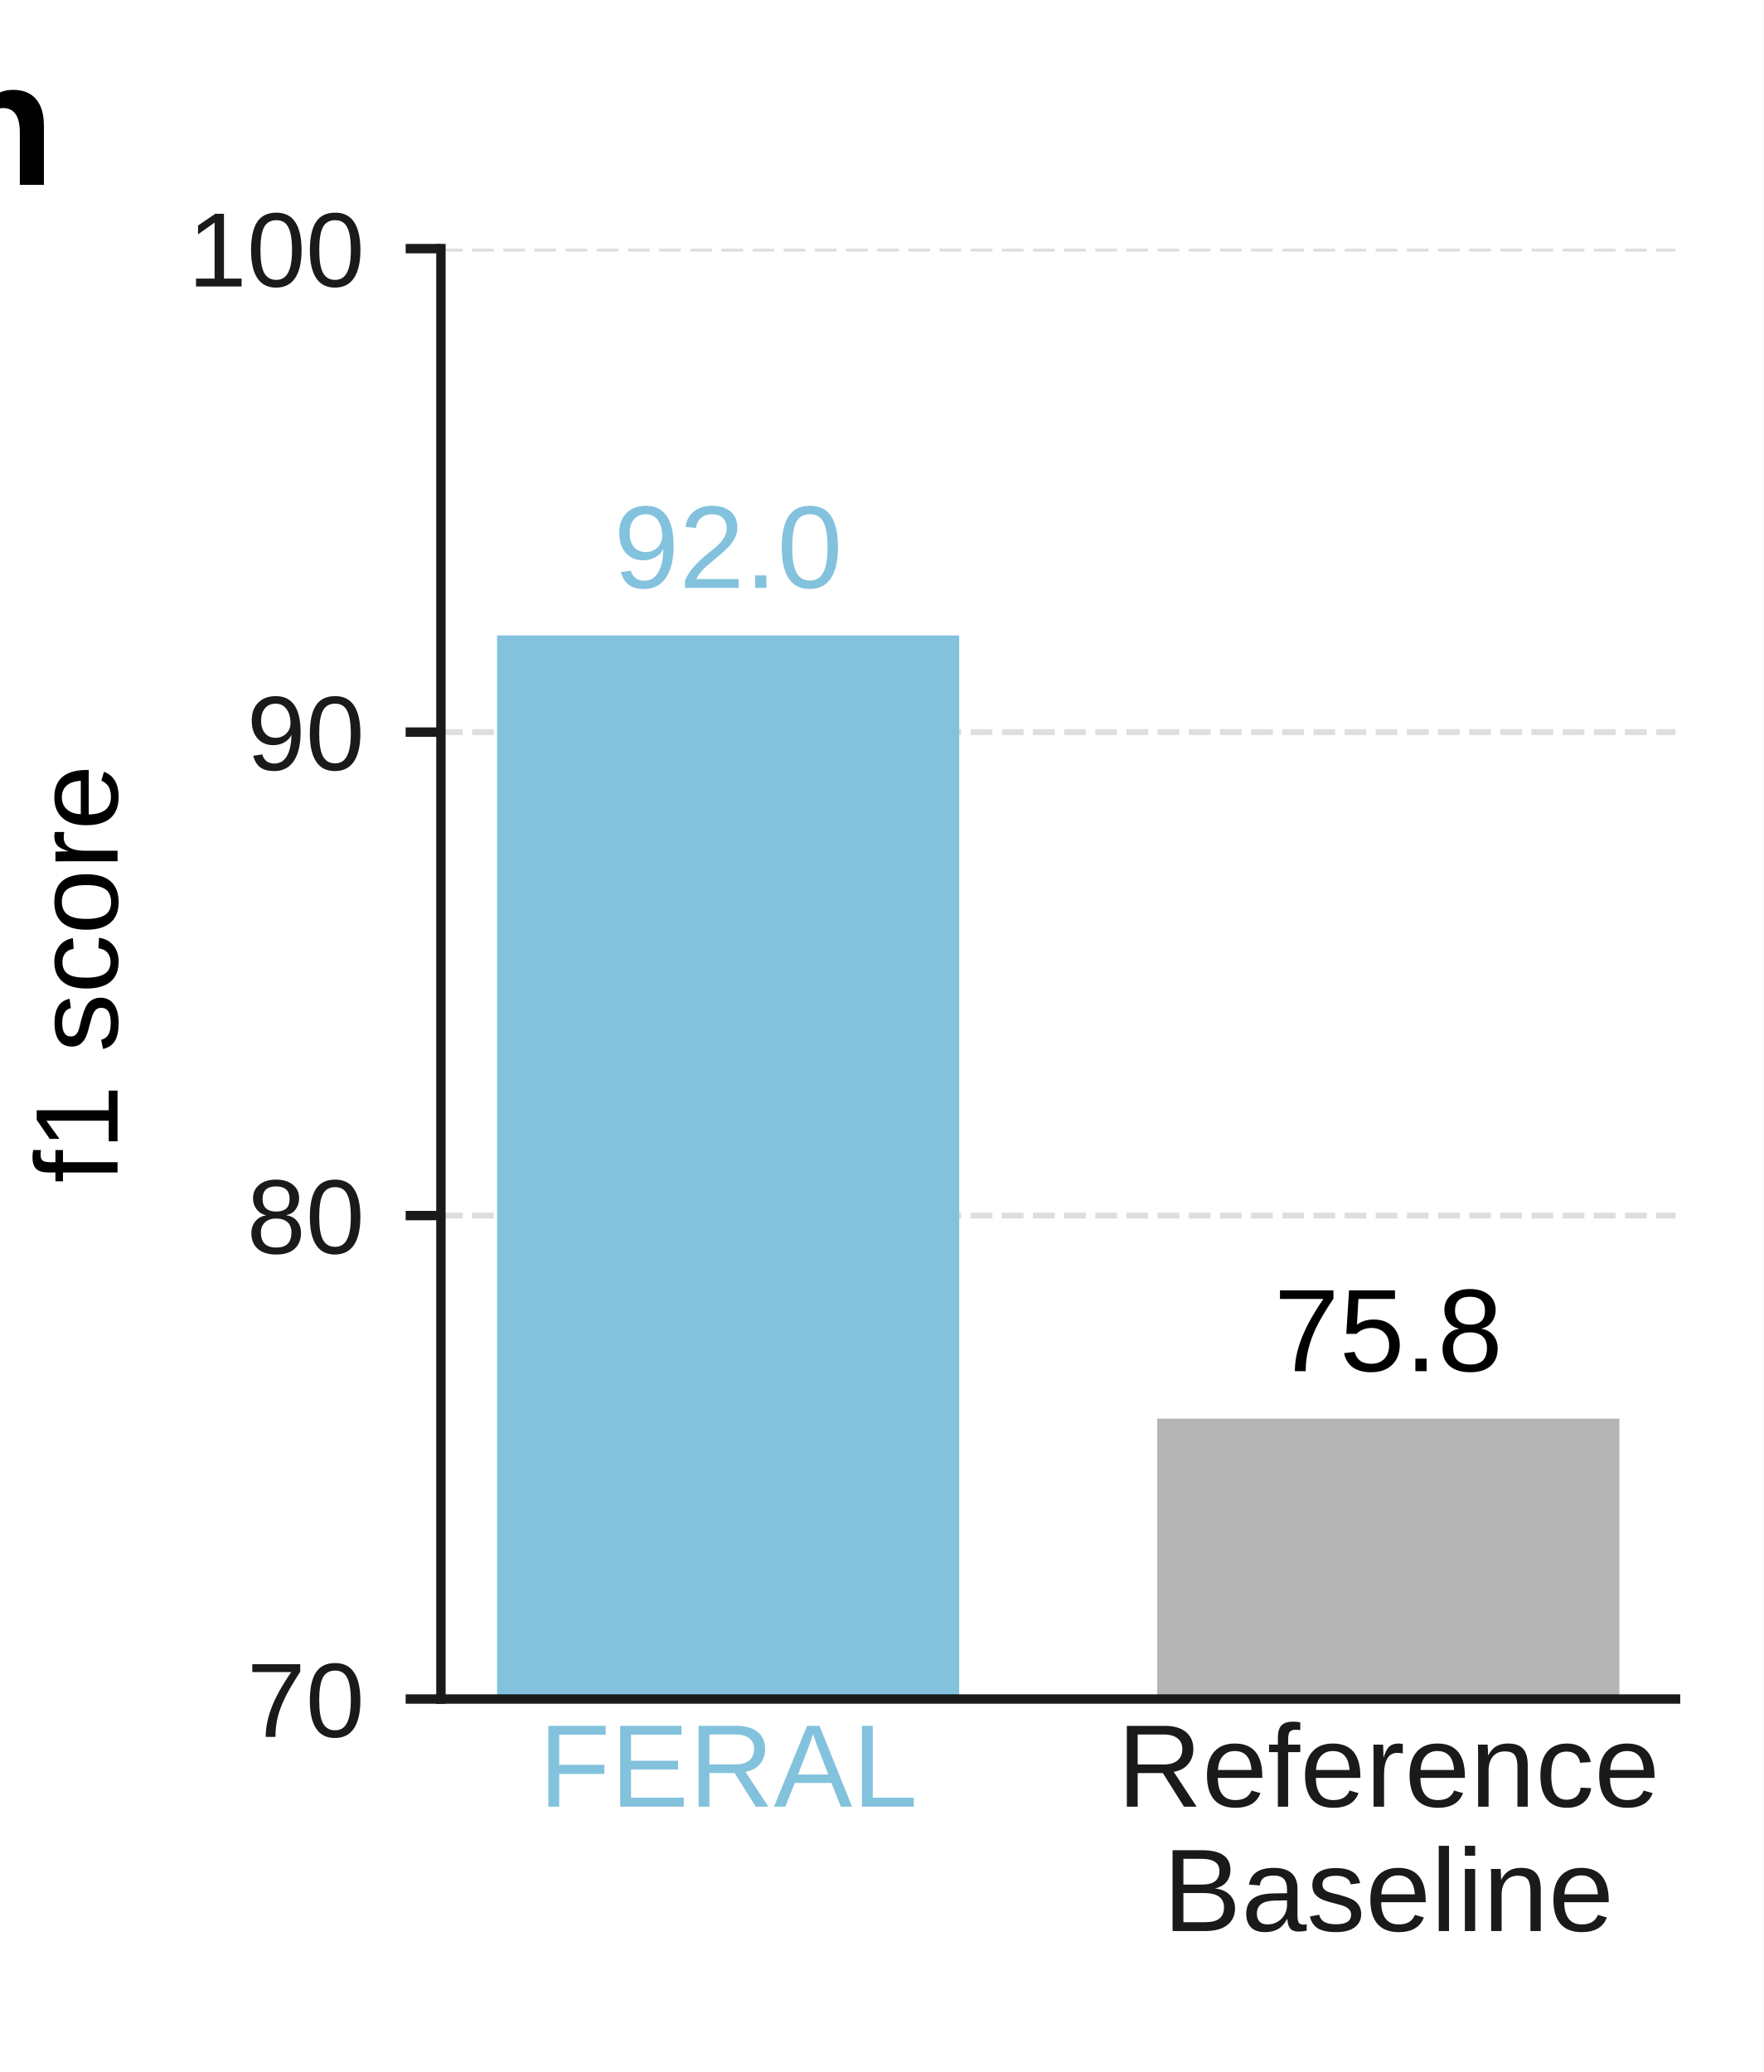
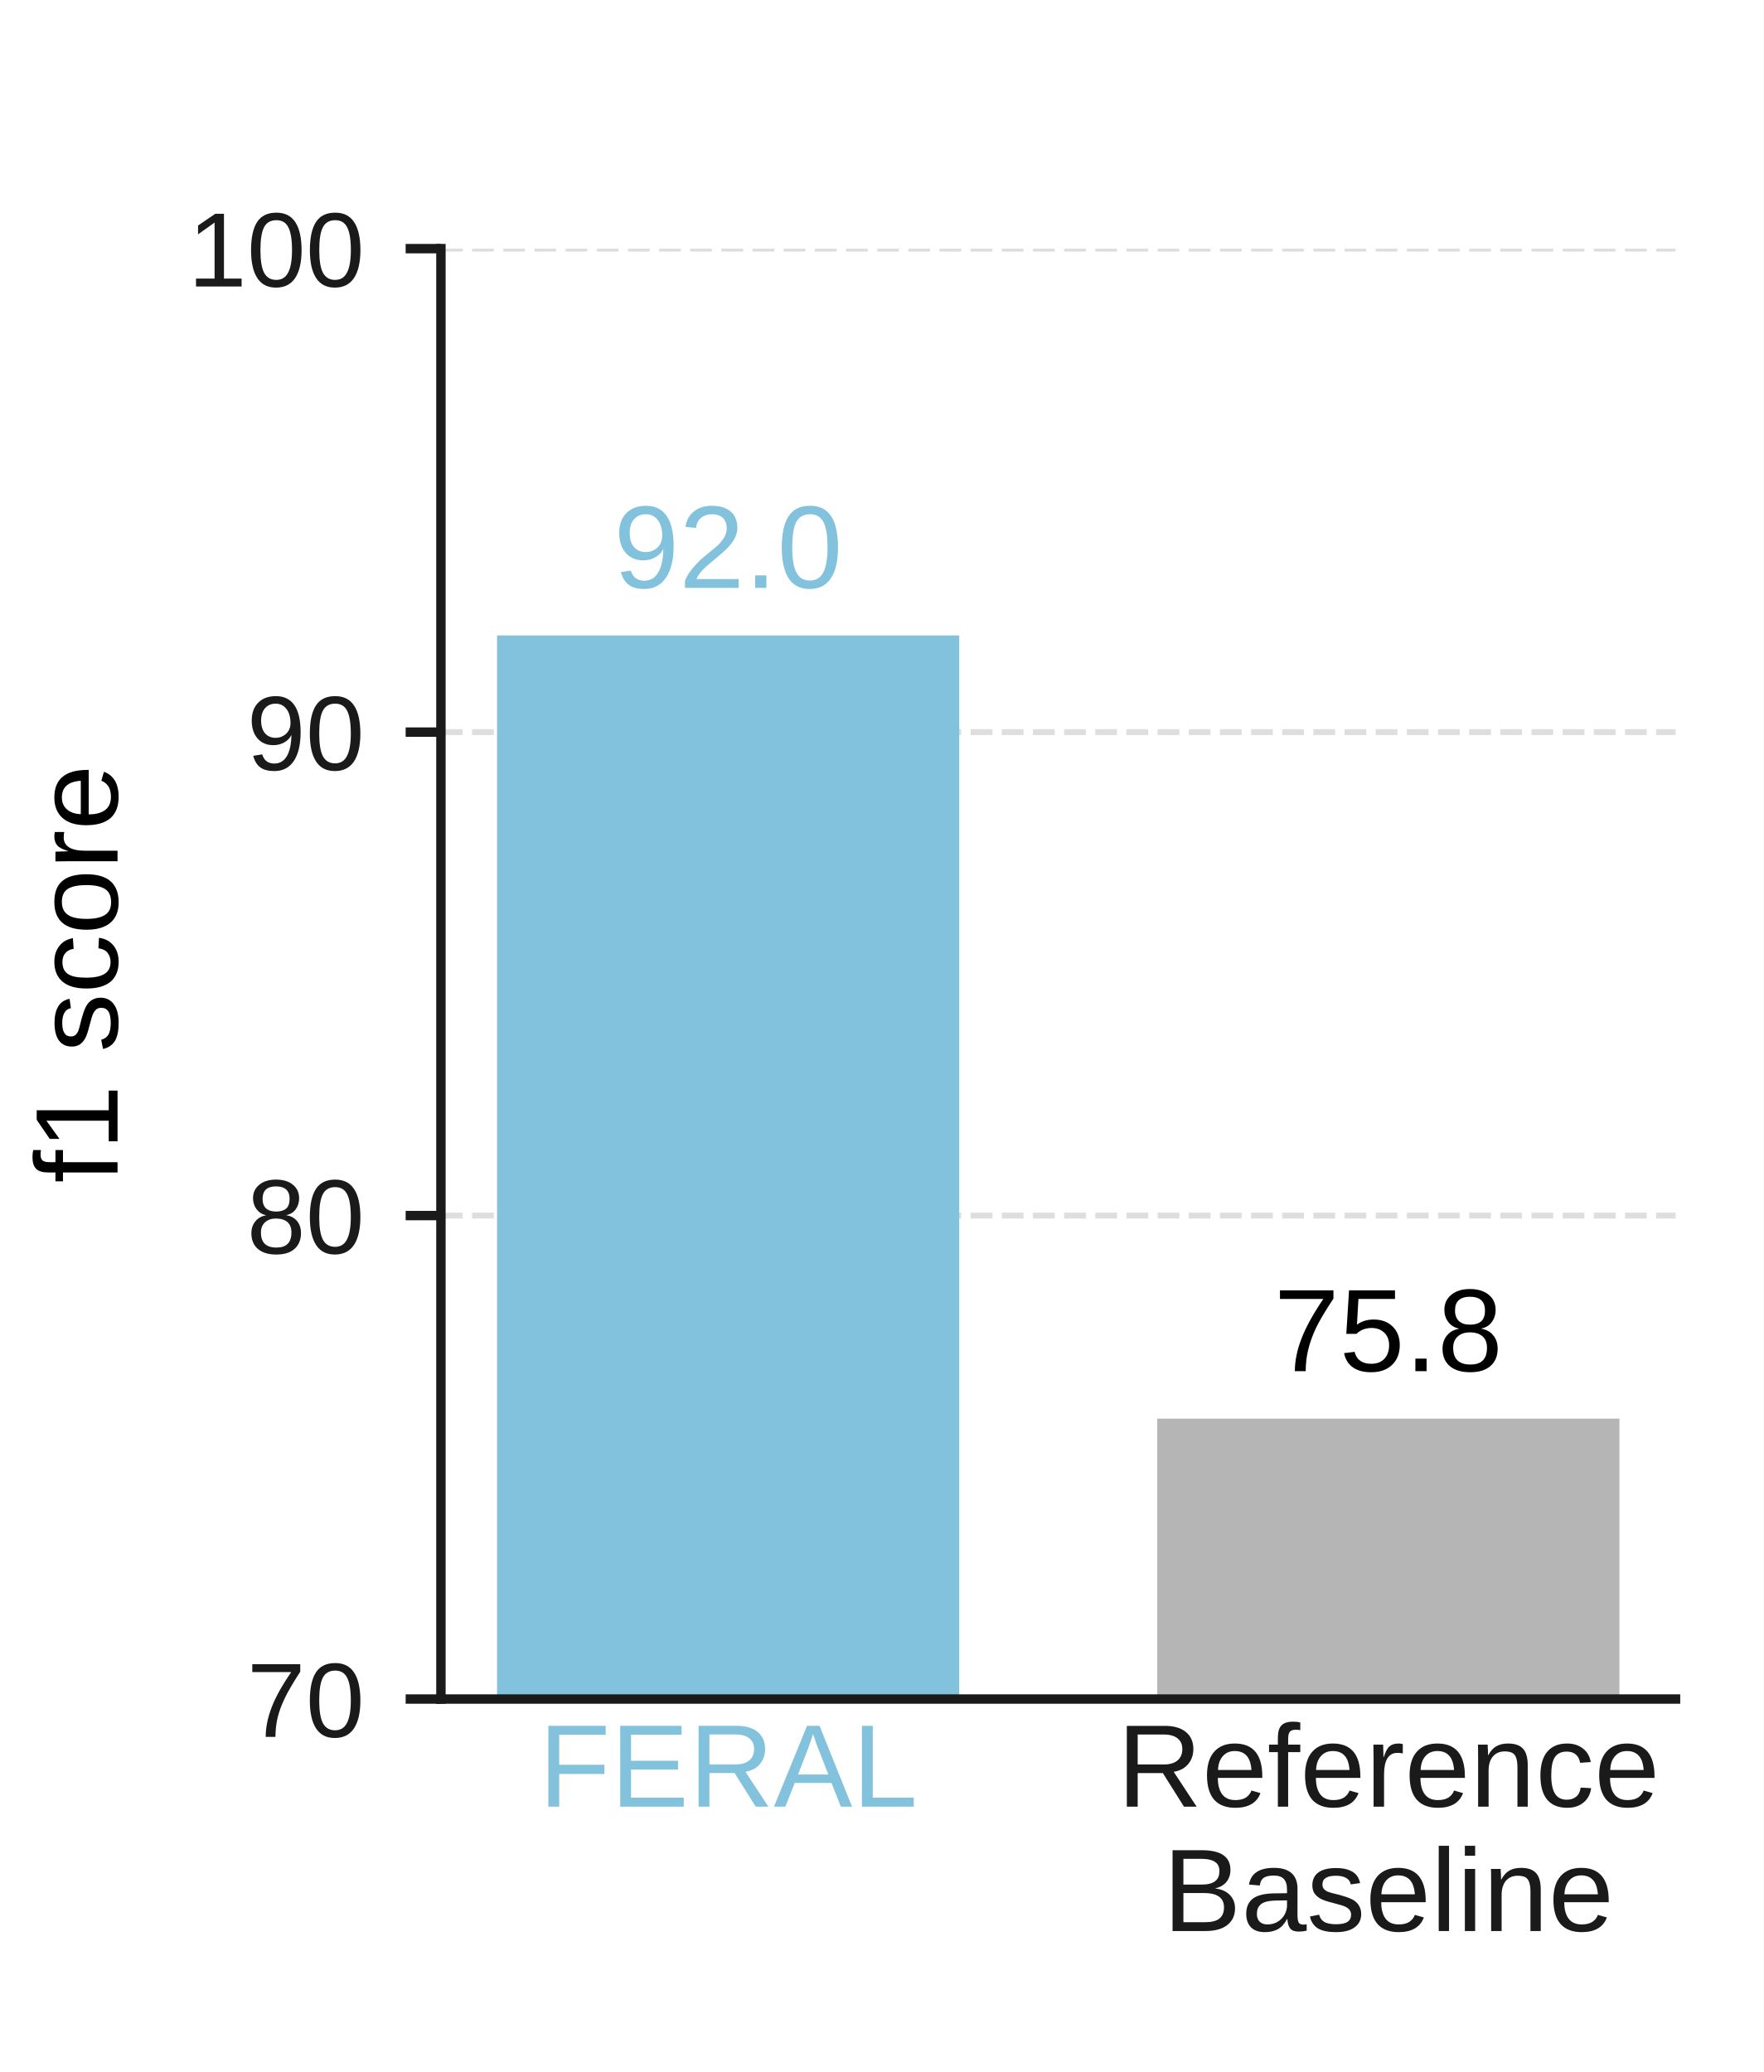
<svg xmlns="http://www.w3.org/2000/svg" xmlns:xlink="http://www.w3.org/1999/xlink" width="150pt" height="176.25pt" viewBox="0 0 150 176.25" version="1.1">
  <defs>
    <style type="text/css">*{stroke-linejoin: round; stroke-linecap: butt}</style>
  </defs>
  <g id="figure_1">
    <g id="patch_1">
      <path d="M 0 176.25  L 150 176.25  L 150 0  L 0 0  z " style="fill: #ffffff" />
    </g>
    <g id="axes_1">
      <g id="patch_2">
        <path d="M 37.5 144.525  L 142.5 144.525  L 142.5 21.15  L 37.5 21.15  z " style="fill: #ffffff" />
      </g>
      <g id="matplotlib.axis_1">
        <g id="xtick_1">
          <g id="line2d_1" />
          <g id="text_1">
            <text style="fill: #83c2dd; font: 10px 'Arial'; text-anchor: middle" x="61.925" y="153.683" transform="rotate(-0 61.92513 153.6828)">FERAL</text>
          </g>
        </g>
        <g id="xtick_2">
          <g id="line2d_2" />
          <g id="text_2">
            <text style="fill: #1a1a1a; font: 10px 'Arial'" transform="translate(95.00768 153.6828)">Reference</text>
            <text style="fill: #1a1a1a; font: 10px 'Arial'" transform="translate(98.89596 164.2597)">Baseline</text>
          </g>
        </g>
      </g>
      <g id="matplotlib.axis_2">
        <g id="ytick_1">
          <g id="line2d_3">
-             <path d="M 37.5 144.525  L 142.5 144.525  " clip-path="url(#p648fb48124)" style="fill: none; stroke-dasharray: 1.85,0.8; stroke-dashoffset: 0; stroke: #d6d6d6; stroke-opacity: 0.8; stroke-width: 0.5" />
+             <path d="M 37.5 144.525  L 142.5 144.525  " clip-path="url(#pa49d8de631)" style="fill: none; stroke-dasharray: 1.85,0.8; stroke-dashoffset: 0; stroke: #d6d6d6; stroke-opacity: 0.8; stroke-width: 0.5" />
          </g>
          <g id="line2d_4">
            <defs>
-               <path id="m144b77fedd" d="M 0 0  L -3 0  " style="stroke: #1a1a1a; stroke-width: 0.8" />
+               <path id="m5602153c8d" d="M 0 0  L -3 0  " style="stroke: #1a1a1a; stroke-width: 0.8" />
            </defs>
            <g>
-               <use xlink:href="#m144b77fedd" x="37.5" y="144.525" style="fill: #1a1a1a; stroke: #1a1a1a; stroke-width: 0.8" />
+               <use xlink:href="#m5602153c8d" x="37.5" y="144.525" style="fill: #1a1a1a; stroke: #1a1a1a; stroke-width: 0.8" />
            </g>
          </g>
          <g id="text_3">
            <text style="fill: #1a1a1a; font: 9px 'Arial'; text-anchor: end" x="31" y="147.746" transform="rotate(-0 31 147.746)">70</text>
          </g>
        </g>
        <g id="ytick_2">
          <g id="line2d_5">
-             <path d="M 37.5 103.4  L 142.5 103.4  " clip-path="url(#p648fb48124)" style="fill: none; stroke-dasharray: 1.85,0.8; stroke-dashoffset: 0; stroke: #d6d6d6; stroke-opacity: 0.8; stroke-width: 0.5" />
+             <path d="M 37.5 103.4  L 142.5 103.4  " clip-path="url(#pa49d8de631)" style="fill: none; stroke-dasharray: 1.85,0.8; stroke-dashoffset: 0; stroke: #d6d6d6; stroke-opacity: 0.8; stroke-width: 0.5" />
          </g>
          <g id="line2d_6">
            <g>
-               <use xlink:href="#m144b77fedd" x="37.5" y="103.4" style="fill: #1a1a1a; stroke: #1a1a1a; stroke-width: 0.8" />
+               <use xlink:href="#m5602153c8d" x="37.5" y="103.4" style="fill: #1a1a1a; stroke: #1a1a1a; stroke-width: 0.8" />
            </g>
          </g>
          <g id="text_4">
            <text style="fill: #1a1a1a; font: 9px 'Arial'; text-anchor: end" x="31" y="106.621" transform="rotate(-0 31 106.621)">80</text>
          </g>
        </g>
        <g id="ytick_3">
          <g id="line2d_7">
-             <path d="M 37.5 62.275  L 142.5 62.275  " clip-path="url(#p648fb48124)" style="fill: none; stroke-dasharray: 1.85,0.8; stroke-dashoffset: 0; stroke: #d6d6d6; stroke-opacity: 0.8; stroke-width: 0.5" />
+             <path d="M 37.5 62.275  L 142.5 62.275  " clip-path="url(#pa49d8de631)" style="fill: none; stroke-dasharray: 1.85,0.8; stroke-dashoffset: 0; stroke: #d6d6d6; stroke-opacity: 0.8; stroke-width: 0.5" />
          </g>
          <g id="line2d_8">
            <g>
-               <use xlink:href="#m144b77fedd" x="37.5" y="62.275" style="fill: #1a1a1a; stroke: #1a1a1a; stroke-width: 0.8" />
+               <use xlink:href="#m5602153c8d" x="37.5" y="62.275" style="fill: #1a1a1a; stroke: #1a1a1a; stroke-width: 0.8" />
            </g>
          </g>
          <g id="text_5">
            <text style="fill: #1a1a1a; font: 9px 'Arial'; text-anchor: end" x="31" y="65.496" transform="rotate(-0 31 65.49602)">90</text>
          </g>
        </g>
        <g id="ytick_4">
          <g id="line2d_9">
-             <path d="M 37.5 21.15  L 142.5 21.15  " clip-path="url(#p648fb48124)" style="fill: none; stroke-dasharray: 1.85,0.8; stroke-dashoffset: 0; stroke: #d6d6d6; stroke-opacity: 0.8; stroke-width: 0.5" />
+             <path d="M 37.5 21.15  L 142.5 21.15  " clip-path="url(#pa49d8de631)" style="fill: none; stroke-dasharray: 1.85,0.8; stroke-dashoffset: 0; stroke: #d6d6d6; stroke-opacity: 0.8; stroke-width: 0.5" />
          </g>
          <g id="line2d_10">
            <g>
-               <use xlink:href="#m144b77fedd" x="37.5" y="21.15" style="fill: #1a1a1a; stroke: #1a1a1a; stroke-width: 0.8" />
+               <use xlink:href="#m5602153c8d" x="37.5" y="21.15" style="fill: #1a1a1a; stroke: #1a1a1a; stroke-width: 0.8" />
            </g>
          </g>
          <g id="text_6">
            <text style="fill: #1a1a1a; font: 9px 'Arial'; text-anchor: end" x="31" y="24.371" transform="rotate(-0 31 24.37102)">100</text>
          </g>
        </g>
        <g id="text_7">
          <text style="font: 10px 'Arial'; text-anchor: middle" x="9.998" y="82.838" transform="rotate(-90 9.997969 82.8375)">f1 score</text>
        </g>
      </g>
      <g id="patch_3">
-         <path d="M 42.273 432.4  L 81.578 432.4  L 81.578 54.05  L 42.273 54.05  z " clip-path="url(#p648fb48124)" style="fill: #83c2dd" />
+         <path d="M 42.273 432.4  L 81.578 432.4  L 81.578 54.05  L 42.273 54.05  z " clip-path="url(#pa49d8de631)" style="fill: #83c2dd" />
      </g>
      <g id="patch_4">
-         <path d="M 98.422 432.4  L 137.727 432.4  L 137.727 120.672  L 98.422 120.672  z " clip-path="url(#p648fb48124)" style="fill: #b5b5b5" />
+         <path d="M 98.422 432.4  L 137.727 432.4  L 137.727 120.672  L 98.422 120.672  z " clip-path="url(#pa49d8de631)" style="fill: #b5b5b5" />
      </g>
      <g id="patch_5">
        <path d="M 37.5 144.525  L 37.5 21.15  " style="fill: none; stroke: #1a1a1a; stroke-width: 0.8; stroke-linejoin: miter; stroke-linecap: square" />
      </g>
      <g id="patch_6">
        <path d="M 37.5 144.525  L 142.5 144.525  " style="fill: none; stroke: #1a1a1a; stroke-width: 0.8; stroke-linejoin: miter; stroke-linecap: square" />
      </g>
      <g id="text_8">
-         <text style="font: 700 15px 'Arial'; text-anchor: start" x="-4.5" y="15.722" transform="rotate(-0 -4.5 15.72234)">h</text>
+         <text style="fill: #83c2dd; font: 10px 'Arial'; text-anchor: middle" x="61.925" y="50.006" transform="rotate(-0 61.92513 50.00625)">92.0</text>
      </g>
      <g id="text_9">
-         <text style="fill: #83c2dd; font: 10px 'Arial'; text-anchor: middle" x="61.925" y="50.006" transform="rotate(-0 61.92513 50.00625)">92.0</text>
-       </g>
-       <g id="text_10">
        <text style="font: 10px 'Arial'; text-anchor: middle" x="118.075" y="116.629" transform="rotate(-0 118.0749 116.6287)">75.8</text>
      </g>
    </g>
  </g>
  <defs>
-     <clipPath id="p648fb48124">
+     <clipPath id="pa49d8de631">
      <rect x="37.5" y="21.15" width="105" height="123.375" />
    </clipPath>
  </defs>
</svg>
